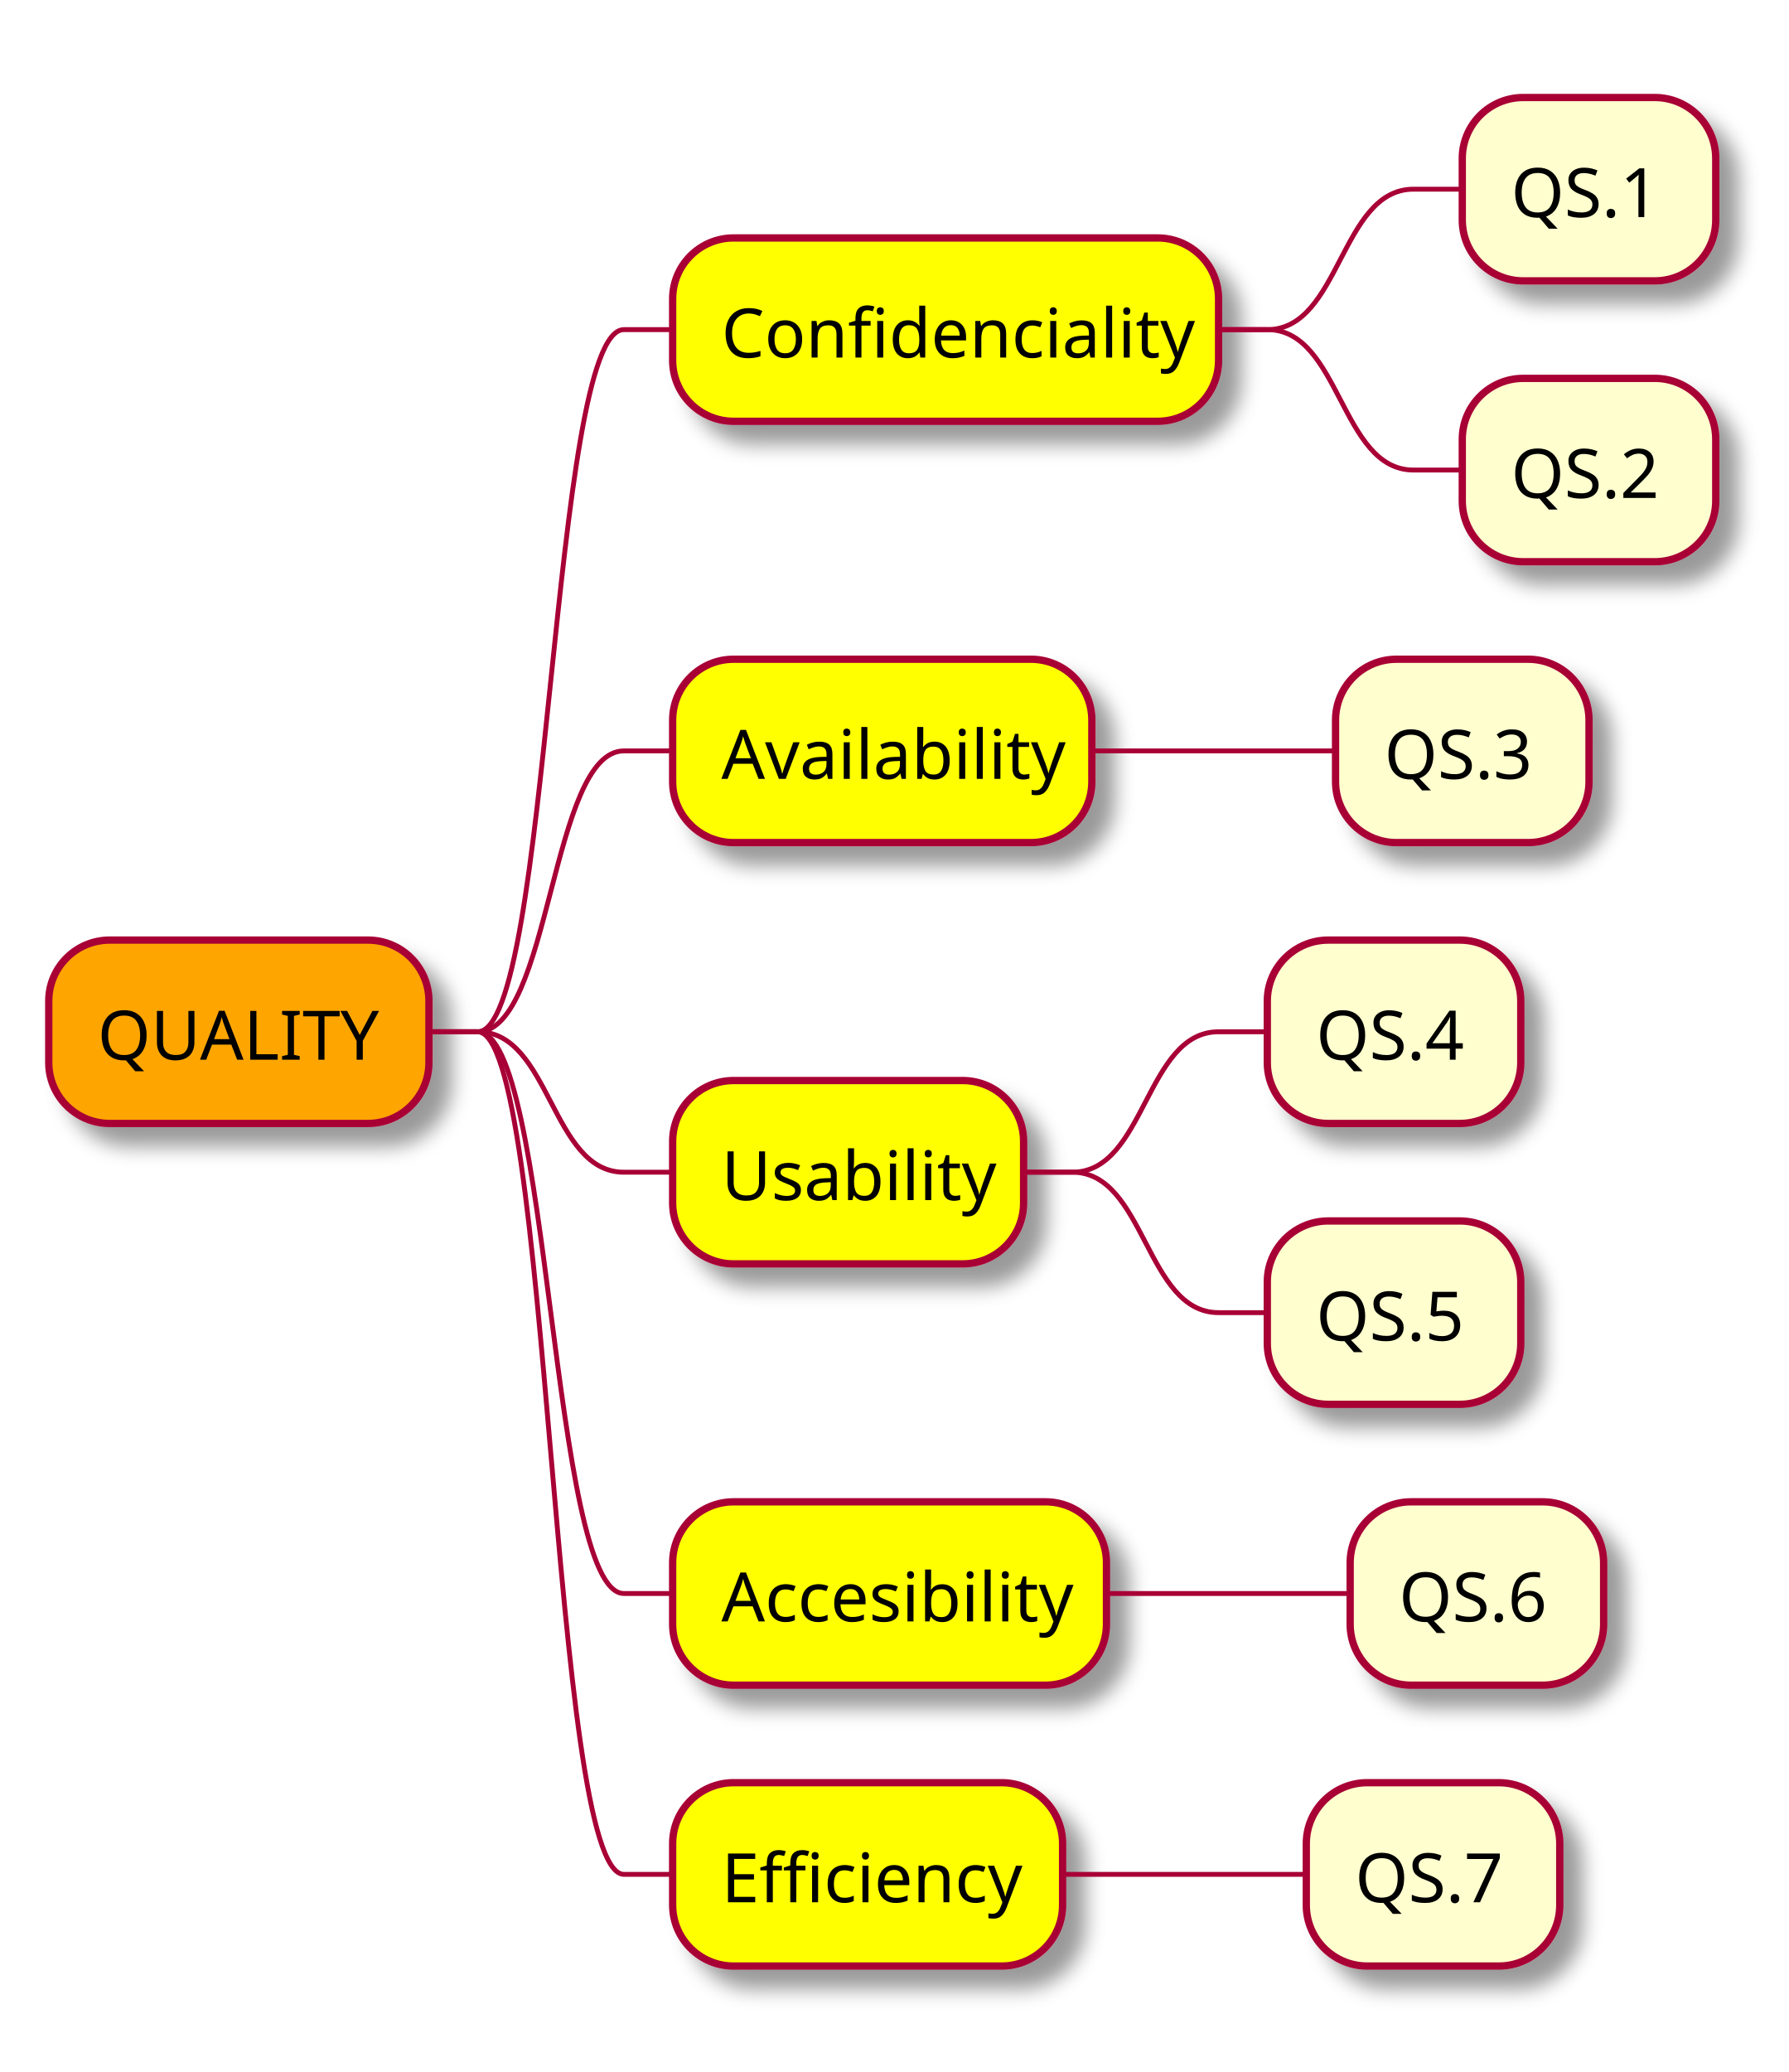
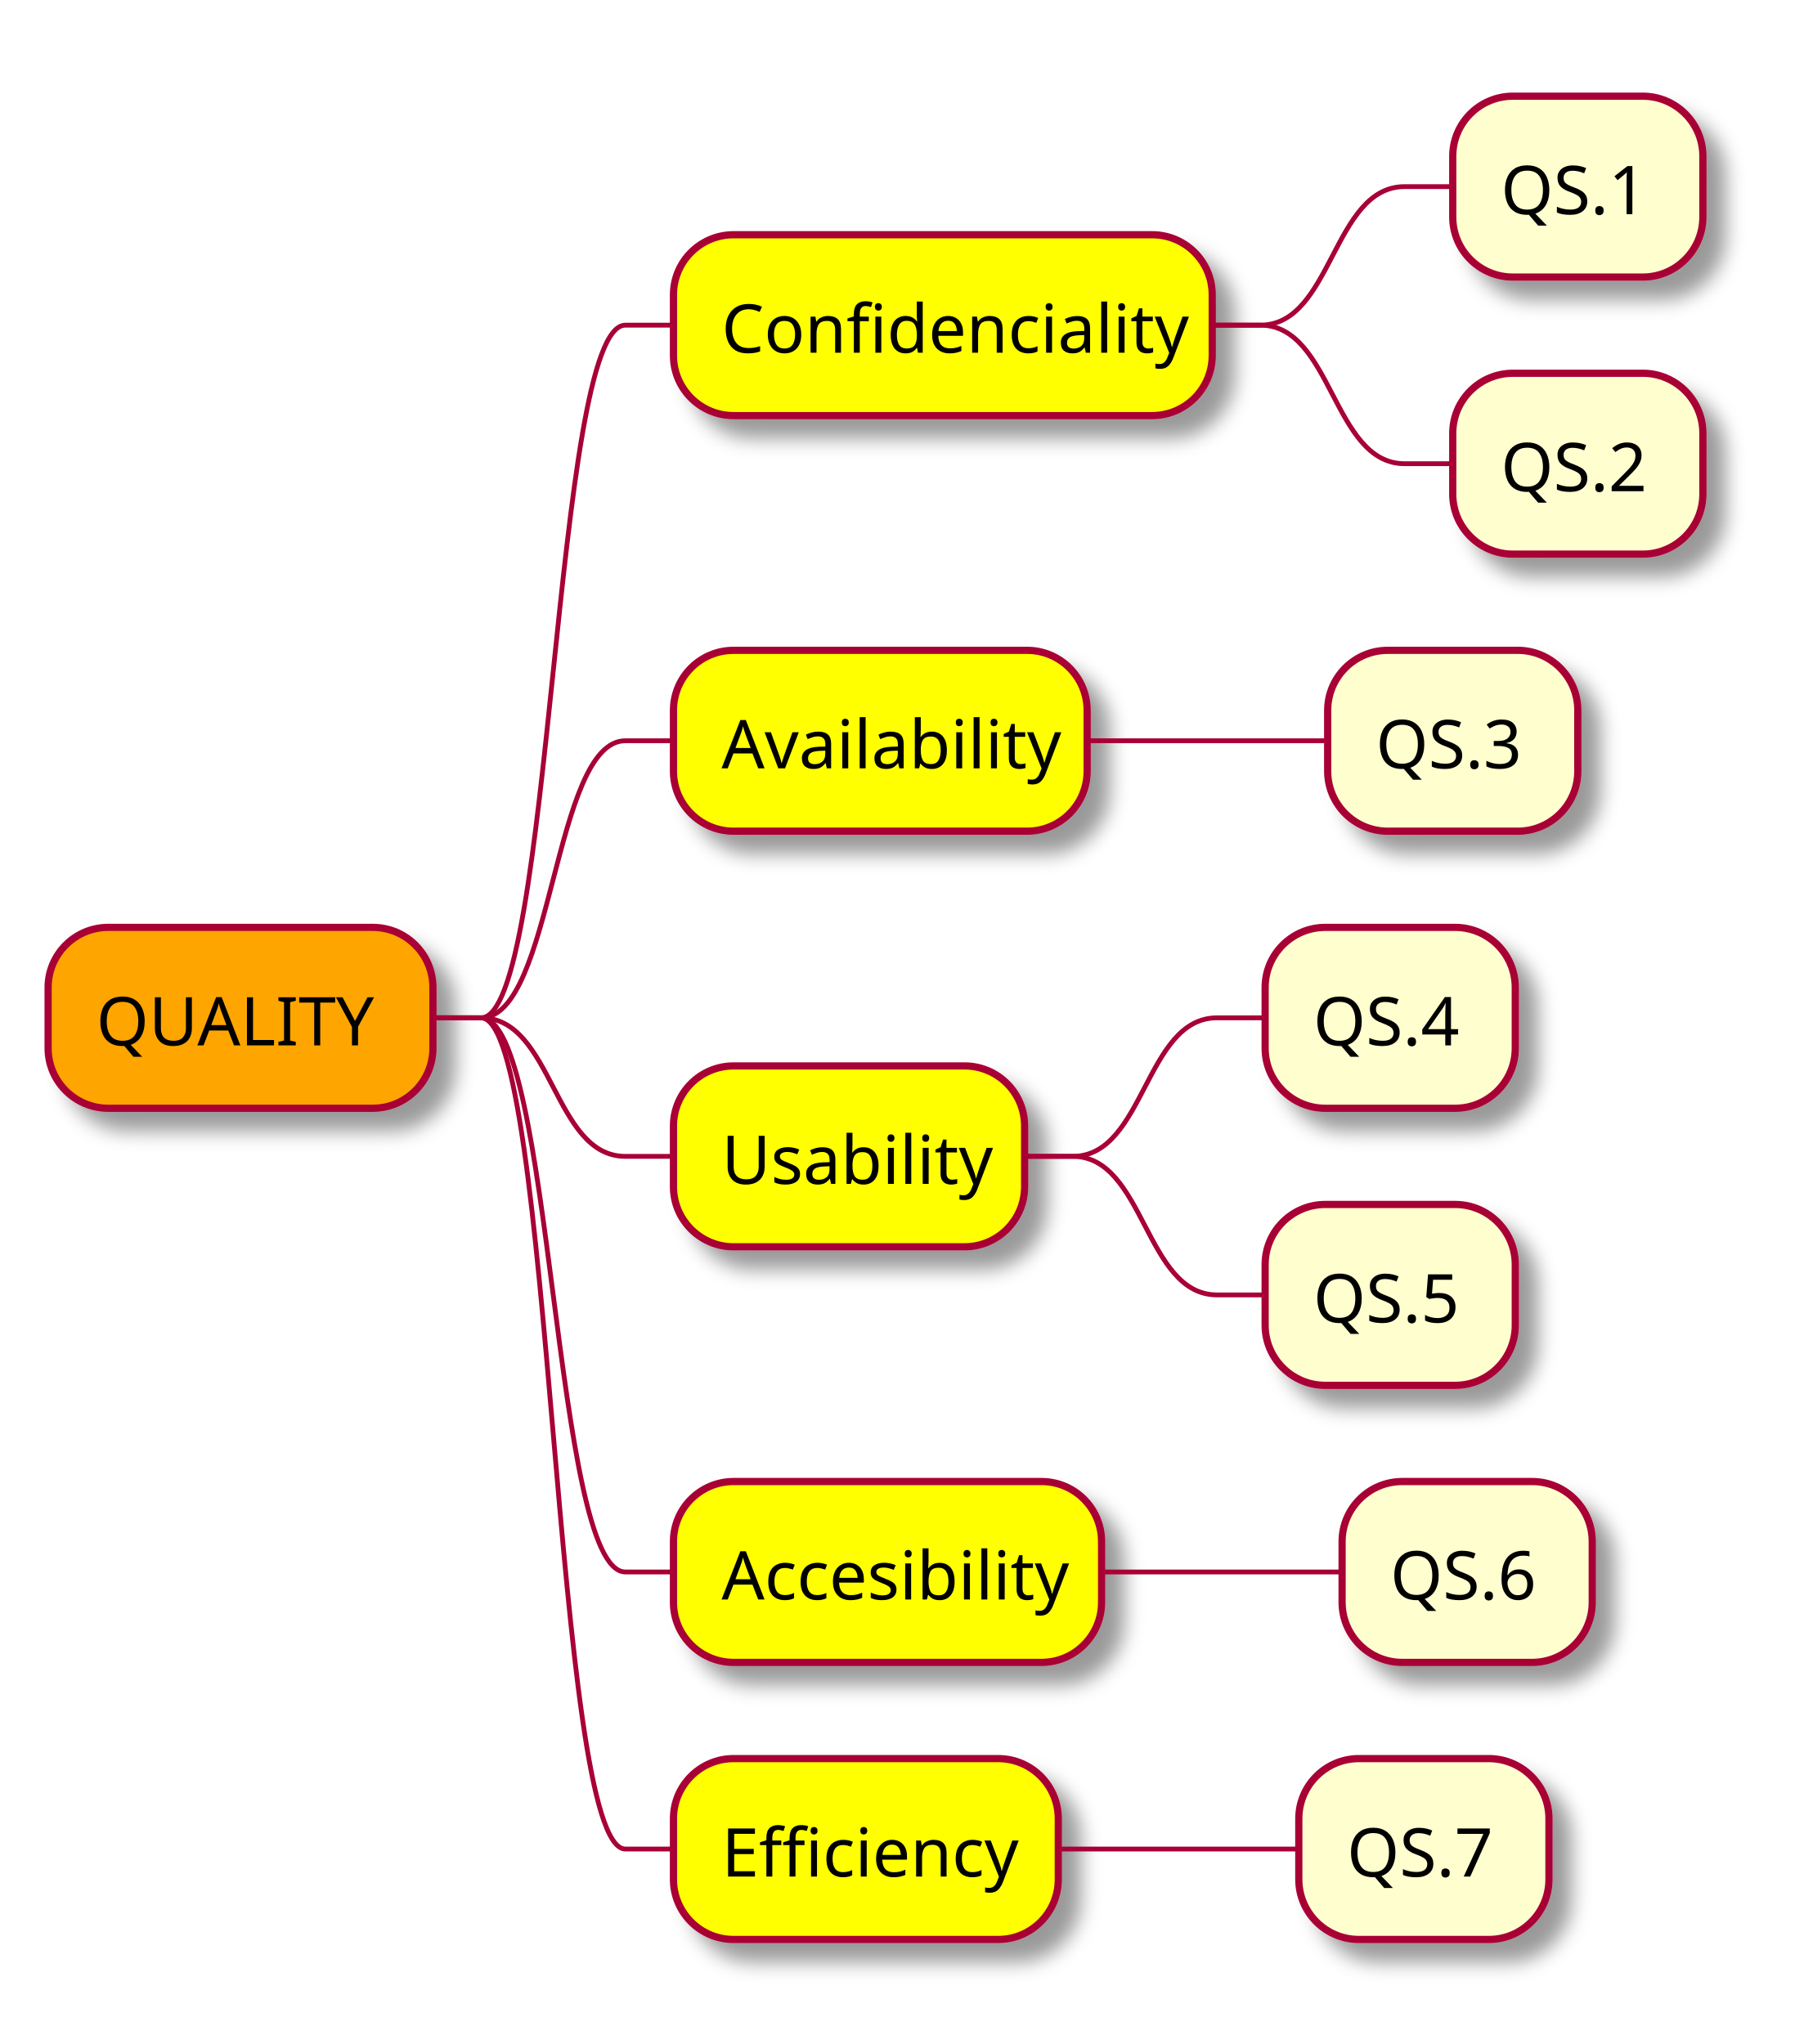
- <svg xmlns="http://www.w3.org/2000/svg" contentScriptType="application/ecmascript" contentStyleType="text/css" height="425px" preserveAspectRatio="none" style="width:367px;height:425px;background:#FFFFFF;" version="1.1" viewBox="0 0 367 425" width="367px" zoomAndPan="magnify">
+ <svg xmlns="http://www.w3.org/2000/svg" contentScriptType="application/ecmascript" contentStyleType="text/css" height="425px" preserveAspectRatio="none" style="width:373px;height:425px;background:#FFFFFF;" version="1.1" viewBox="0 0 373 425" width="373px" zoomAndPan="magnify">
  <defs>
    <filter height="300%" id="f1iyddrcvkeajc" width="300%" x="-1" y="-1">
      <feGaussianBlur result="blurOut" stdDeviation="2.0" />
      <feColorMatrix in="blurOut" result="blurOut2" type="matrix" values="0 0 0 0 0 0 0 0 0 0 0 0 0 0 0 0 0 0 .4 0" />
      <feOffset dx="4.0" dy="4.0" in="blurOut2" result="blurOut3" />
      <feBlend in="SourceGraphic" in2="blurOut3" mode="normal" />
    </filter>
  </defs>
  <g>
-     <rect fill="#FFA500" filter="url(#f1iyddrcvkeajc)" height="37.609" rx="12.5" ry="12.5" style="stroke:#A80036;stroke-width:1.5;" width="78" x="10" y="192.828" />
-     <text fill="#000000" font-family="sans-serif" font-size="14" lengthAdjust="spacing" textLength="58" x="20" y="217.361">QUALITY</text>
-     <rect fill="#FFFF00" filter="url(#f1iyddrcvkeajc)" height="37.609" rx="12.5" ry="12.5" style="stroke:#A80036;stroke-width:1.5;" width="112" x="138" y="48.805" />
-     <text fill="#000000" font-family="sans-serif" font-size="14" lengthAdjust="spacing" textLength="92" x="148" y="73.338">Confidenciality</text>
-     <rect fill="#FEFECE" filter="url(#f1iyddrcvkeajc)" height="37.609" rx="12.5" ry="12.5" style="stroke:#A80036;stroke-width:1.5;" width="52" x="300" y="20" />
-     <text fill="#000000" font-family="sans-serif" font-size="14" lengthAdjust="spacing" textLength="32" x="310" y="44.533">QS.1</text>
-     <path d="M250,67.609 L260,67.609 C275,67.609 275,38.805 290,38.805 L300,38.805 " fill="none" style="stroke:#A80036;stroke-width:1.0;" />
-     <rect fill="#FEFECE" filter="url(#f1iyddrcvkeajc)" height="37.609" rx="12.5" ry="12.5" style="stroke:#A80036;stroke-width:1.5;" width="52" x="300" y="77.609" />
-     <text fill="#000000" font-family="sans-serif" font-size="14" lengthAdjust="spacing" textLength="32" x="310" y="102.143">QS.2</text>
-     <path d="M250,67.609 L260,67.609 C275,67.609 275,96.414 290,96.414 L300,96.414 " fill="none" style="stroke:#A80036;stroke-width:1.0;" />
-     <path d="M88,211.633 L98,211.633 C113,211.633 113,67.609 128,67.609 L138,67.609 " fill="none" style="stroke:#A80036;stroke-width:1.0;" />
-     <rect fill="#FFFF00" filter="url(#f1iyddrcvkeajc)" height="37.609" rx="12.5" ry="12.5" style="stroke:#A80036;stroke-width:1.5;" width="86" x="138" y="135.219" />
-     <text fill="#000000" font-family="sans-serif" font-size="14" lengthAdjust="spacing" textLength="66" x="148" y="159.752">Availability</text>
-     <rect fill="#FEFECE" filter="url(#f1iyddrcvkeajc)" height="37.609" rx="12.5" ry="12.5" style="stroke:#A80036;stroke-width:1.5;" width="52" x="274" y="135.219" />
-     <text fill="#000000" font-family="sans-serif" font-size="14" lengthAdjust="spacing" textLength="32" x="284" y="159.752">QS.3</text>
-     <path d="M224,154.023 L234,154.023 C249,154.023 249,154.023 264,154.023 L274,154.023 " fill="none" style="stroke:#A80036;stroke-width:1.0;" />
-     <path d="M88,211.633 L98,211.633 C113,211.633 113,154.023 128,154.023 L138,154.023 " fill="none" style="stroke:#A80036;stroke-width:1.0;" />
-     <rect fill="#FFFF00" filter="url(#f1iyddrcvkeajc)" height="37.609" rx="12.5" ry="12.5" style="stroke:#A80036;stroke-width:1.5;" width="72" x="138" y="221.633" />
-     <text fill="#000000" font-family="sans-serif" font-size="14" lengthAdjust="spacing" textLength="52" x="148" y="246.166">Usability</text>
-     <rect fill="#FEFECE" filter="url(#f1iyddrcvkeajc)" height="37.609" rx="12.5" ry="12.5" style="stroke:#A80036;stroke-width:1.5;" width="52" x="260" y="192.828" />
-     <text fill="#000000" font-family="sans-serif" font-size="14" lengthAdjust="spacing" textLength="32" x="270" y="217.361">QS.4</text>
-     <path d="M210,240.438 L220,240.438 C235,240.438 235,211.633 250,211.633 L260,211.633 " fill="none" style="stroke:#A80036;stroke-width:1.0;" />
-     <rect fill="#FEFECE" filter="url(#f1iyddrcvkeajc)" height="37.609" rx="12.5" ry="12.5" style="stroke:#A80036;stroke-width:1.5;" width="52" x="260" y="250.438" />
-     <text fill="#000000" font-family="sans-serif" font-size="14" lengthAdjust="spacing" textLength="32" x="270" y="274.971">QS.5</text>
-     <path d="M210,240.438 L220,240.438 C235,240.438 235,269.242 250,269.242 L260,269.242 " fill="none" style="stroke:#A80036;stroke-width:1.0;" />
-     <path d="M88,211.633 L98,211.633 C113,211.633 113,240.438 128,240.438 L138,240.438 " fill="none" style="stroke:#A80036;stroke-width:1.0;" />
-     <rect fill="#FFFF00" filter="url(#f1iyddrcvkeajc)" height="37.609" rx="12.5" ry="12.5" style="stroke:#A80036;stroke-width:1.5;" width="89" x="138" y="308.047" />
-     <text fill="#000000" font-family="sans-serif" font-size="14" lengthAdjust="spacing" textLength="69" x="148" y="332.58">Accesibility</text>
-     <rect fill="#FEFECE" filter="url(#f1iyddrcvkeajc)" height="37.609" rx="12.5" ry="12.5" style="stroke:#A80036;stroke-width:1.5;" width="52" x="277" y="308.047" />
-     <text fill="#000000" font-family="sans-serif" font-size="14" lengthAdjust="spacing" textLength="32" x="287" y="332.58">QS.6</text>
-     <path d="M227,326.852 L237,326.852 C252,326.852 252,326.852 267,326.852 L277,326.852 " fill="none" style="stroke:#A80036;stroke-width:1.0;" />
-     <path d="M88,211.633 L98,211.633 C113,211.633 113,326.852 128,326.852 L138,326.852 " fill="none" style="stroke:#A80036;stroke-width:1.0;" />
-     <rect fill="#FFFF00" filter="url(#f1iyddrcvkeajc)" height="37.609" rx="12.5" ry="12.5" style="stroke:#A80036;stroke-width:1.5;" width="80" x="138" y="365.656" />
-     <text fill="#000000" font-family="sans-serif" font-size="14" lengthAdjust="spacing" textLength="60" x="148" y="390.19">Efficiency</text>
-     <rect fill="#FEFECE" filter="url(#f1iyddrcvkeajc)" height="37.609" rx="12.5" ry="12.5" style="stroke:#A80036;stroke-width:1.5;" width="52" x="268" y="365.656" />
-     <text fill="#000000" font-family="sans-serif" font-size="14" lengthAdjust="spacing" textLength="32" x="278" y="390.19">QS.7</text>
-     <path d="M218,384.461 L228,384.461 C243,384.461 243,384.461 258,384.461 L268,384.461 " fill="none" style="stroke:#A80036;stroke-width:1.0;" />
-     <path d="M88,211.633 L98,211.633 C113,211.633 113,384.461 128,384.461 L138,384.461 " fill="none" style="stroke:#A80036;stroke-width:1.0;" />
+     <rect fill="#FFA500" filter="url(#f1iyddrcvkeajc)" height="37.609" rx="12.5" ry="12.5" style="stroke:#A80036;stroke-width:1.5;" width="80" x="10" y="192.828" />
+     <text fill="#000000" font-family="sans-serif" font-size="14" lengthAdjust="spacing" textLength="60" x="20" y="217.361">QUALITY</text>
+     <rect fill="#FFFF00" filter="url(#f1iyddrcvkeajc)" height="37.609" rx="12.5" ry="12.5" style="stroke:#A80036;stroke-width:1.5;" width="112" x="140" y="48.805" />
+     <text fill="#000000" font-family="sans-serif" font-size="14" lengthAdjust="spacing" textLength="92" x="150" y="73.338">Confidenciality</text>
+     <rect fill="#FEFECE" filter="url(#f1iyddrcvkeajc)" height="37.609" rx="12.5" ry="12.5" style="stroke:#A80036;stroke-width:1.5;" width="52" x="302" y="20" />
+     <text fill="#000000" font-family="sans-serif" font-size="14" lengthAdjust="spacing" textLength="32" x="312" y="44.533">QS.1</text>
+     <path d="M252,67.609 L262,67.609 C277,67.609 277,38.805 292,38.805 L302,38.805 " fill="none" style="stroke:#A80036;stroke-width:1.0;" />
+     <rect fill="#FEFECE" filter="url(#f1iyddrcvkeajc)" height="37.609" rx="12.5" ry="12.5" style="stroke:#A80036;stroke-width:1.5;" width="52" x="302" y="77.609" />
+     <text fill="#000000" font-family="sans-serif" font-size="14" lengthAdjust="spacing" textLength="32" x="312" y="102.143">QS.2</text>
+     <path d="M252,67.609 L262,67.609 C277,67.609 277,96.414 292,96.414 L302,96.414 " fill="none" style="stroke:#A80036;stroke-width:1.0;" />
+     <path d="M90,211.633 L100,211.633 C115,211.633 115,67.609 130,67.609 L140,67.609 " fill="none" style="stroke:#A80036;stroke-width:1.0;" />
+     <rect fill="#FFFF00" filter="url(#f1iyddrcvkeajc)" height="37.609" rx="12.5" ry="12.5" style="stroke:#A80036;stroke-width:1.5;" width="86" x="140" y="135.219" />
+     <text fill="#000000" font-family="sans-serif" font-size="14" lengthAdjust="spacing" textLength="66" x="150" y="159.752">Availability</text>
+     <rect fill="#FEFECE" filter="url(#f1iyddrcvkeajc)" height="37.609" rx="12.5" ry="12.5" style="stroke:#A80036;stroke-width:1.5;" width="52" x="276" y="135.219" />
+     <text fill="#000000" font-family="sans-serif" font-size="14" lengthAdjust="spacing" textLength="32" x="286" y="159.752">QS.3</text>
+     <path d="M226,154.023 L236,154.023 C251,154.023 251,154.023 266,154.023 L276,154.023 " fill="none" style="stroke:#A80036;stroke-width:1.0;" />
+     <path d="M90,211.633 L100,211.633 C115,211.633 115,154.023 130,154.023 L140,154.023 " fill="none" style="stroke:#A80036;stroke-width:1.0;" />
+     <rect fill="#FFFF00" filter="url(#f1iyddrcvkeajc)" height="37.609" rx="12.5" ry="12.5" style="stroke:#A80036;stroke-width:1.5;" width="73" x="140" y="221.633" />
+     <text fill="#000000" font-family="sans-serif" font-size="14" lengthAdjust="spacing" textLength="53" x="150" y="246.166">Usability</text>
+     <rect fill="#FEFECE" filter="url(#f1iyddrcvkeajc)" height="37.609" rx="12.5" ry="12.5" style="stroke:#A80036;stroke-width:1.5;" width="52" x="263" y="192.828" />
+     <text fill="#000000" font-family="sans-serif" font-size="14" lengthAdjust="spacing" textLength="32" x="273" y="217.361">QS.4</text>
+     <path d="M213,240.438 L223,240.438 C238,240.438 238,211.633 253,211.633 L263,211.633 " fill="none" style="stroke:#A80036;stroke-width:1.0;" />
+     <rect fill="#FEFECE" filter="url(#f1iyddrcvkeajc)" height="37.609" rx="12.5" ry="12.5" style="stroke:#A80036;stroke-width:1.5;" width="52" x="263" y="250.438" />
+     <text fill="#000000" font-family="sans-serif" font-size="14" lengthAdjust="spacing" textLength="32" x="273" y="274.971">QS.5</text>
+     <path d="M213,240.438 L223,240.438 C238,240.438 238,269.242 253,269.242 L263,269.242 " fill="none" style="stroke:#A80036;stroke-width:1.0;" />
+     <path d="M90,211.633 L100,211.633 C115,211.633 115,240.438 130,240.438 L140,240.438 " fill="none" style="stroke:#A80036;stroke-width:1.0;" />
+     <rect fill="#FFFF00" filter="url(#f1iyddrcvkeajc)" height="37.609" rx="12.5" ry="12.5" style="stroke:#A80036;stroke-width:1.5;" width="89" x="140" y="308.047" />
+     <text fill="#000000" font-family="sans-serif" font-size="14" lengthAdjust="spacing" textLength="69" x="150" y="332.58">Accesibility</text>
+     <rect fill="#FEFECE" filter="url(#f1iyddrcvkeajc)" height="37.609" rx="12.5" ry="12.5" style="stroke:#A80036;stroke-width:1.5;" width="52" x="279" y="308.047" />
+     <text fill="#000000" font-family="sans-serif" font-size="14" lengthAdjust="spacing" textLength="32" x="289" y="332.58">QS.6</text>
+     <path d="M229,326.852 L239,326.852 C254,326.852 254,326.852 269,326.852 L279,326.852 " fill="none" style="stroke:#A80036;stroke-width:1.0;" />
+     <path d="M90,211.633 L100,211.633 C115,211.633 115,326.852 130,326.852 L140,326.852 " fill="none" style="stroke:#A80036;stroke-width:1.0;" />
+     <rect fill="#FFFF00" filter="url(#f1iyddrcvkeajc)" height="37.609" rx="12.5" ry="12.5" style="stroke:#A80036;stroke-width:1.5;" width="80" x="140" y="365.656" />
+     <text fill="#000000" font-family="sans-serif" font-size="14" lengthAdjust="spacing" textLength="60" x="150" y="390.19">Efficiency</text>
+     <rect fill="#FEFECE" filter="url(#f1iyddrcvkeajc)" height="37.609" rx="12.5" ry="12.5" style="stroke:#A80036;stroke-width:1.5;" width="52" x="270" y="365.656" />
+     <text fill="#000000" font-family="sans-serif" font-size="14" lengthAdjust="spacing" textLength="32" x="280" y="390.19">QS.7</text>
+     <path d="M220,384.461 L230,384.461 C245,384.461 245,384.461 260,384.461 L270,384.461 " fill="none" style="stroke:#A80036;stroke-width:1.0;" />
+     <path d="M90,211.633 L100,211.633 C115,211.633 115,384.461 130,384.461 L140,384.461 " fill="none" style="stroke:#A80036;stroke-width:1.0;" />
  </g>
</svg>
